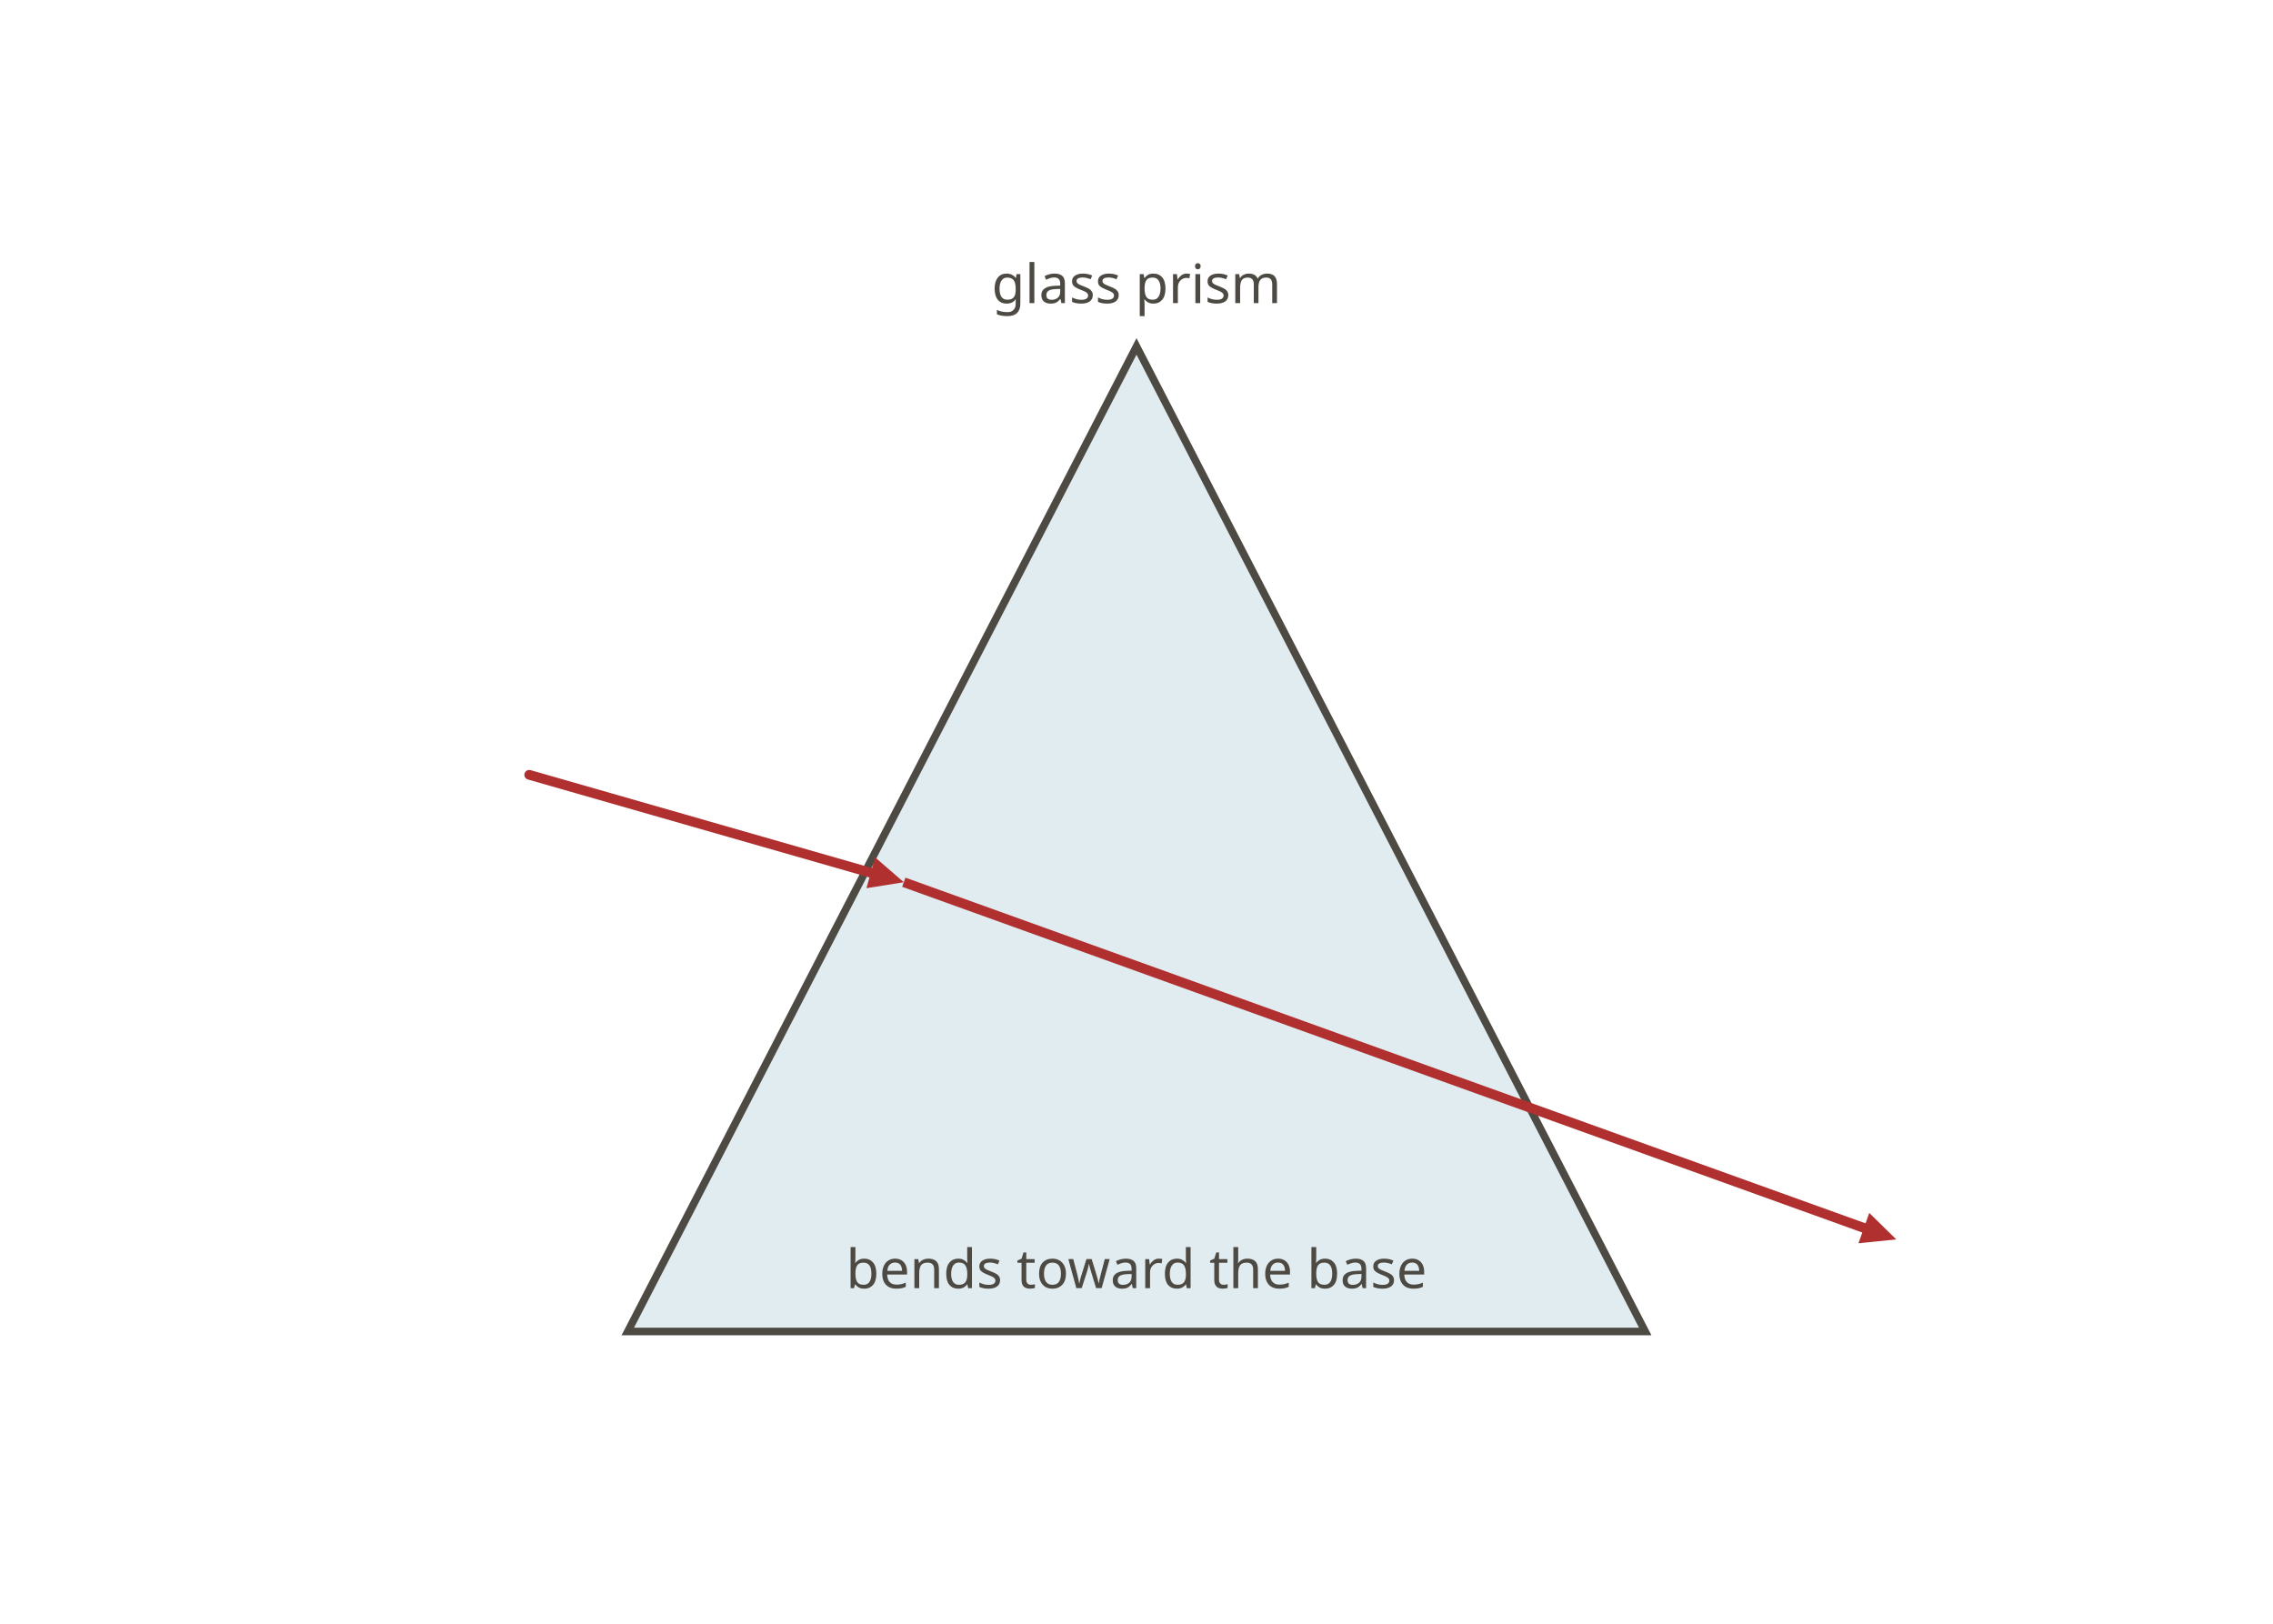
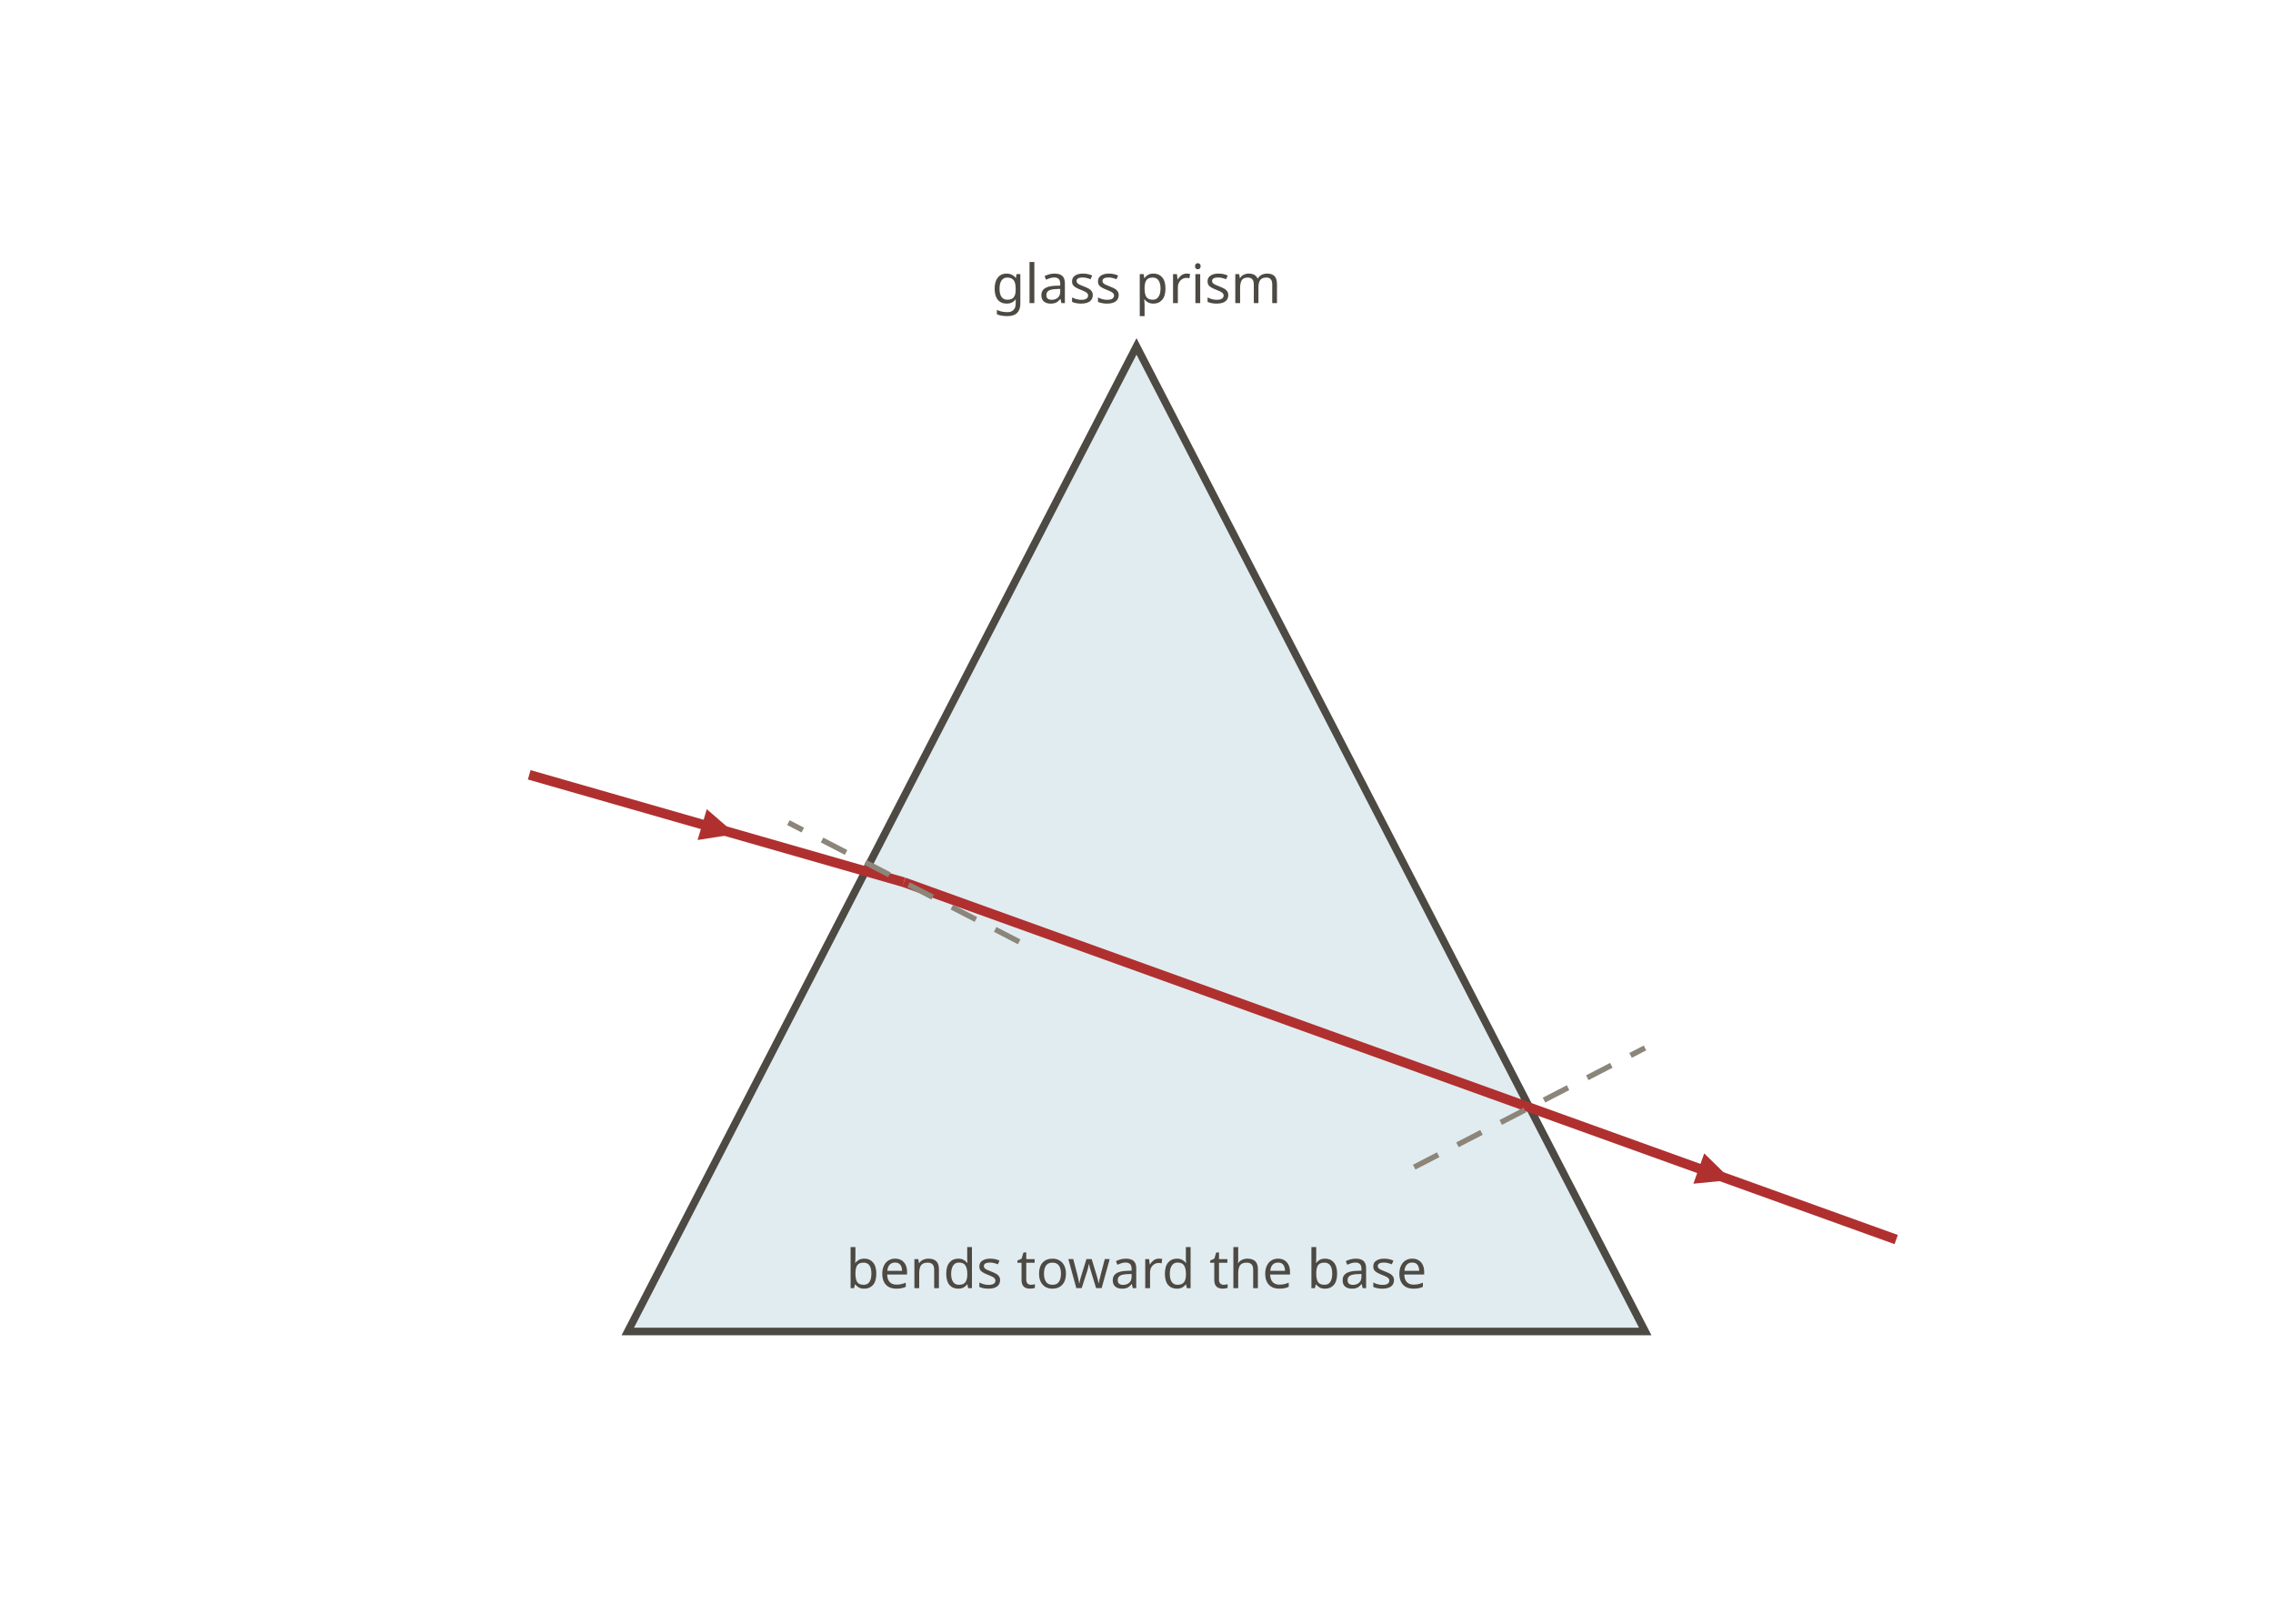
<svg xmlns="http://www.w3.org/2000/svg" viewBox="0 0 420 300" width="100%" preserveAspectRatio="xMidYMid meet" role="img" aria-label="refraction through a triangle" class="td-svg" style="max-width:420px;height:auto;display:block;font-family:Georgia, serif">
  <path d="M210,64 L116,246 L304,246 Z" fill="rgba(120,170,190,.22)" stroke="#4d4943" stroke-width="1.4" />
  <g>
-     <line x1="97.789" y1="143.154" x2="162.29" y2="161.649" stroke="#b03030" stroke-width="1.8" stroke-linecap="round" stroke-dasharray="none" />
-     <path d="M167.0,163.0 L160.1,164.1 L161.7,158.4 Z" fill="#b03030" stroke="none" />
+     <line x1="97.789" y1="143.154" x2="167" y2="163" stroke="#b03030" stroke-width="1.8" stroke-linecap="butt" stroke-dasharray="none" />
+     <path d="M135.9,154.1 L128.9,155.2 L130.6,149.5 Z" fill="#b03030" stroke="none" />
  </g>
  <line x1="167" y1="163" x2="282.632" y2="204.629" stroke="#b03030" stroke-width="1.8" stroke-linecap="butt" stroke-dasharray="none" />
  <g>
-     <line x1="282.632" y1="204.629" x2="345.766" y2="227.357" stroke="#b03030" stroke-width="1.8" stroke-linecap="round" stroke-dasharray="none" />
-     <path d="M350.4,229.0 L343.4,229.7 L345.4,224.1 Z" fill="#b03030" stroke="none" />
+     <line x1="282.632" y1="204.629" x2="350.376" y2="229.017" stroke="#b03030" stroke-width="1.8" stroke-linecap="butt" stroke-dasharray="none" />
+     <path d="M319.9,218.0 L312.9,218.7 L314.9,213.1 Z" fill="#b03030" stroke="none" />
  </g>
+   <line x1="188.324" y1="174.013" x2="145.676" y2="151.987" stroke="#8c8579" stroke-width="1" stroke-linecap="butt" stroke-dasharray="5 4" />
+   <line x1="261.309" y1="215.642" x2="303.956" y2="193.615" stroke="#8c8579" stroke-width="1" stroke-linecap="butt" stroke-dasharray="5 4" />
  <text x="210" y="238" font-family="system-ui, sans-serif" font-size="10" fill="#4d4943" text-anchor="middle">bends toward the base</text>
  <text x="210" y="56" font-family="system-ui, sans-serif" font-size="10" fill="#4d4943" text-anchor="middle">glass prism</text>
</svg>
